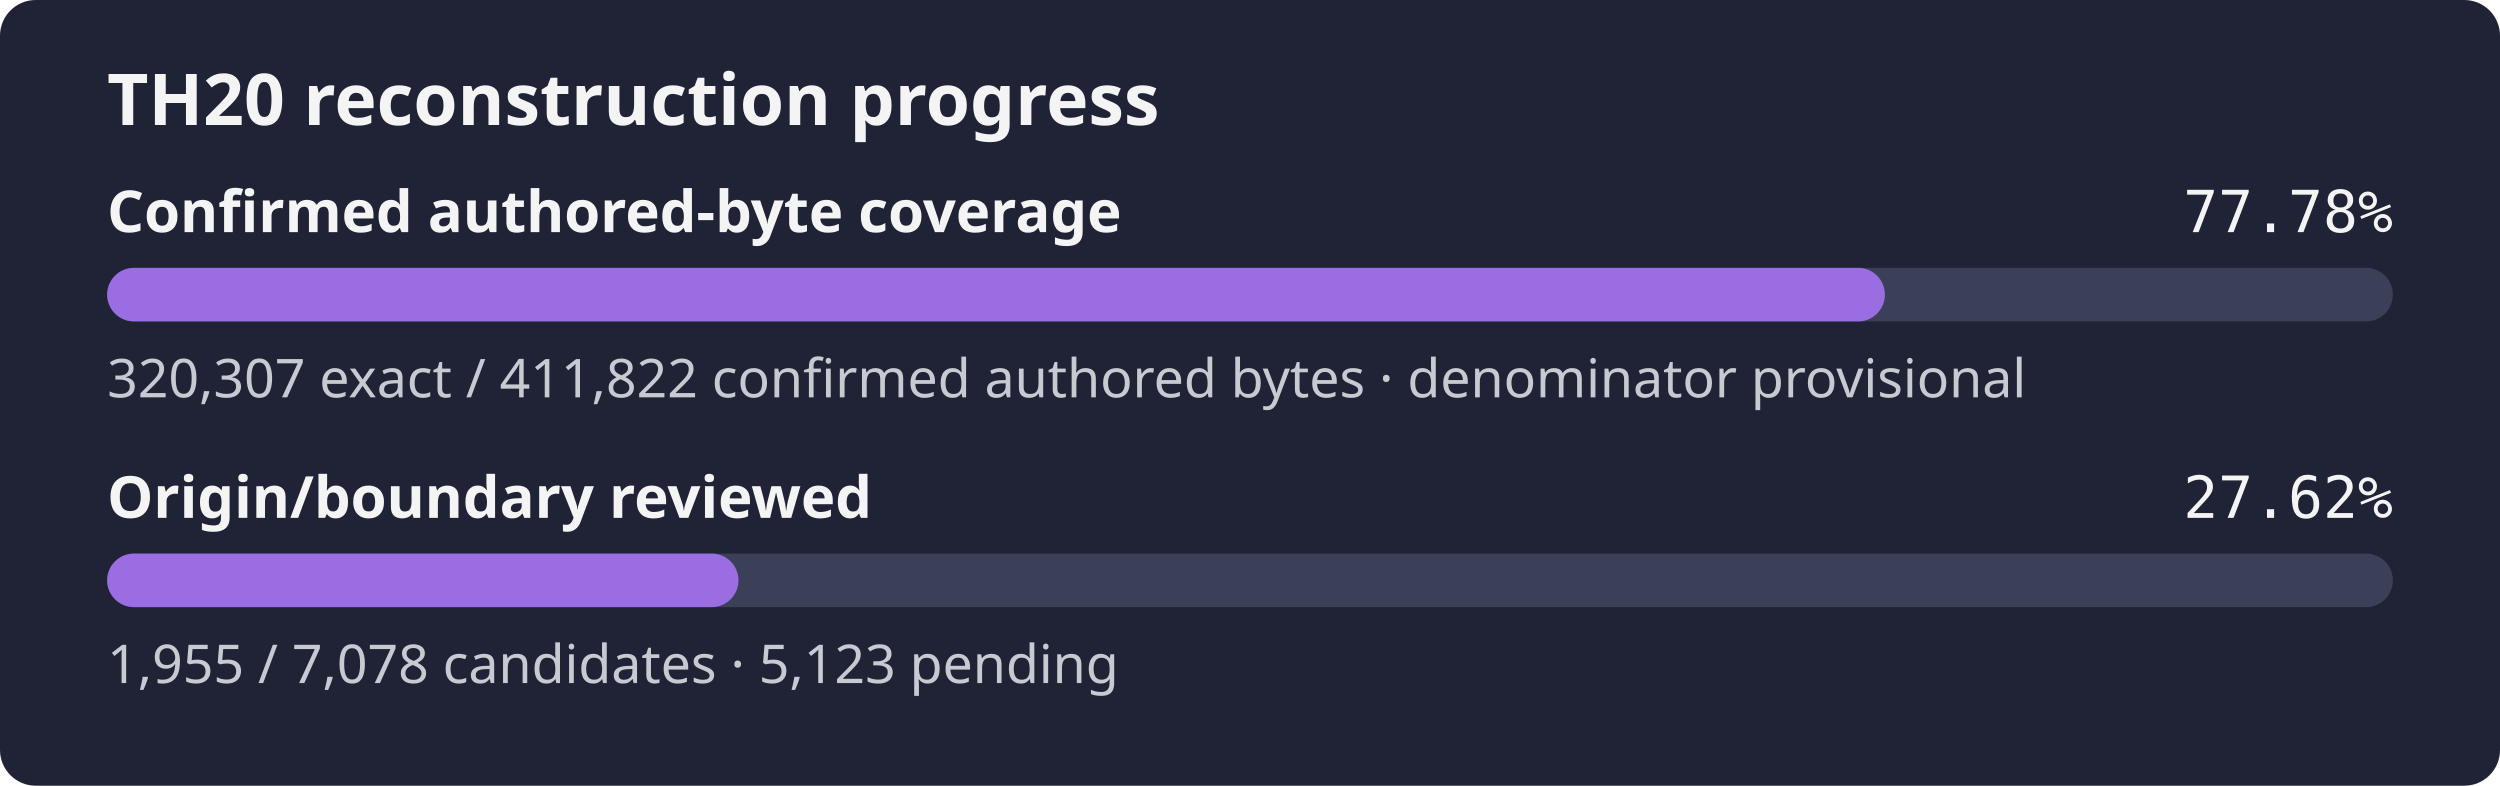
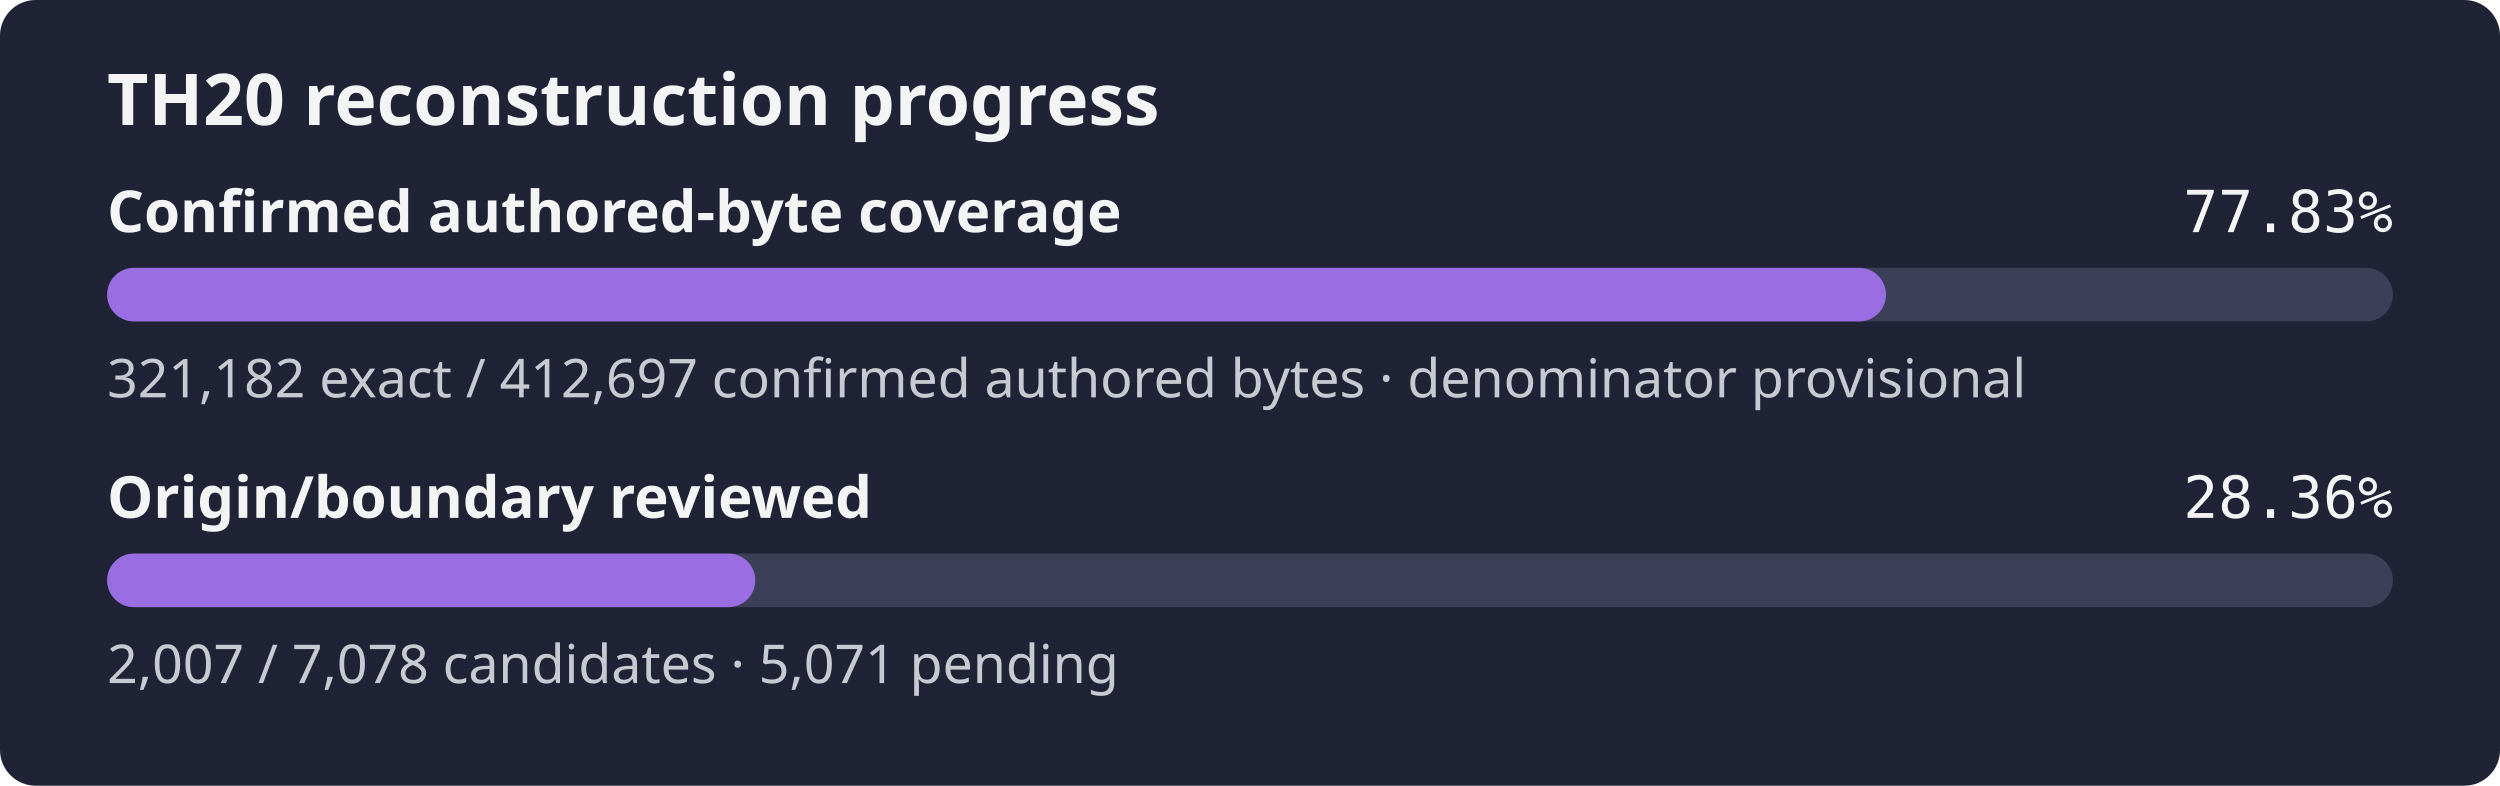
- <svg xmlns="http://www.w3.org/2000/svg" width="560" height="176" role="img" aria-label="TH20 reconstruction progress: 77.78% of the confirmed authored-byte set is exact, origin review 27.62%">
+ <svg xmlns="http://www.w3.org/2000/svg" width="560" height="176" role="img" aria-label="TH20 reconstruction progress: 77.83% of the confirmed authored-byte set is exact, origin review 28.36%">
  <rect width="560" height="176" rx="8" fill="#1f2335" />
  <text x="24" y="28" fill="#f4f4f5" font-family="sans-serif" font-size="16" font-weight="600">TH20 reconstruction progress</text>
  <text x="24" y="52" fill="#f4f4f5" font-family="sans-serif" font-size="13" font-weight="600">Confirmed authored-byte coverage</text>
-   <text x="536" y="52" fill="#f4f4f5" text-anchor="end" font-family="monospace" font-size="13">77.78%</text>
+   <text x="536" y="52" fill="#f4f4f5" text-anchor="end" font-family="monospace" font-size="13">77.83%</text>
  <rect x="24" y="60" width="512" height="12" rx="6" fill="#3b4058" />
-   <rect x="24" y="60" width="398.22" height="12" rx="6" fill="#9b6de3" />
-   <text x="24" y="89" fill="#c8cad2" font-family="sans-serif" font-size="12">320,307 exact / 411,822 confirmed authored bytes · denominator provisional</text>
+   <rect x="24" y="60" width="398.46" height="12" rx="6" fill="#9b6de3" />
+   <text x="24" y="89" fill="#c8cad2" font-family="sans-serif" font-size="12">321,182 exact / 412,697 confirmed authored bytes · denominator provisional</text>
  <text x="24" y="116" fill="#f4f4f5" font-family="sans-serif" font-size="13" font-weight="600">Origin/boundary reviewed</text>
-   <text x="536" y="116" fill="#f4f4f5" text-anchor="end" font-family="monospace" font-size="13">27.62%</text>
+   <text x="536" y="116" fill="#f4f4f5" text-anchor="end" font-family="monospace" font-size="13">28.36%</text>
  <rect x="24" y="124" width="512" height="12" rx="6" fill="#3b4058" />
-   <rect x="24" y="124" width="141.42" height="12" rx="6" fill="#9b6de3" />
-   <text x="24" y="153" fill="#c8cad2" font-family="sans-serif" font-size="12">1,955 / 7,078 candidates · 5,123 pending</text>
+   <rect x="24" y="124" width="145.18" height="12" rx="6" fill="#9b6de3" />
+   <text x="24" y="153" fill="#c8cad2" font-family="sans-serif" font-size="12">2,007 / 7,078 candidates · 5,071 pending</text>
</svg>
